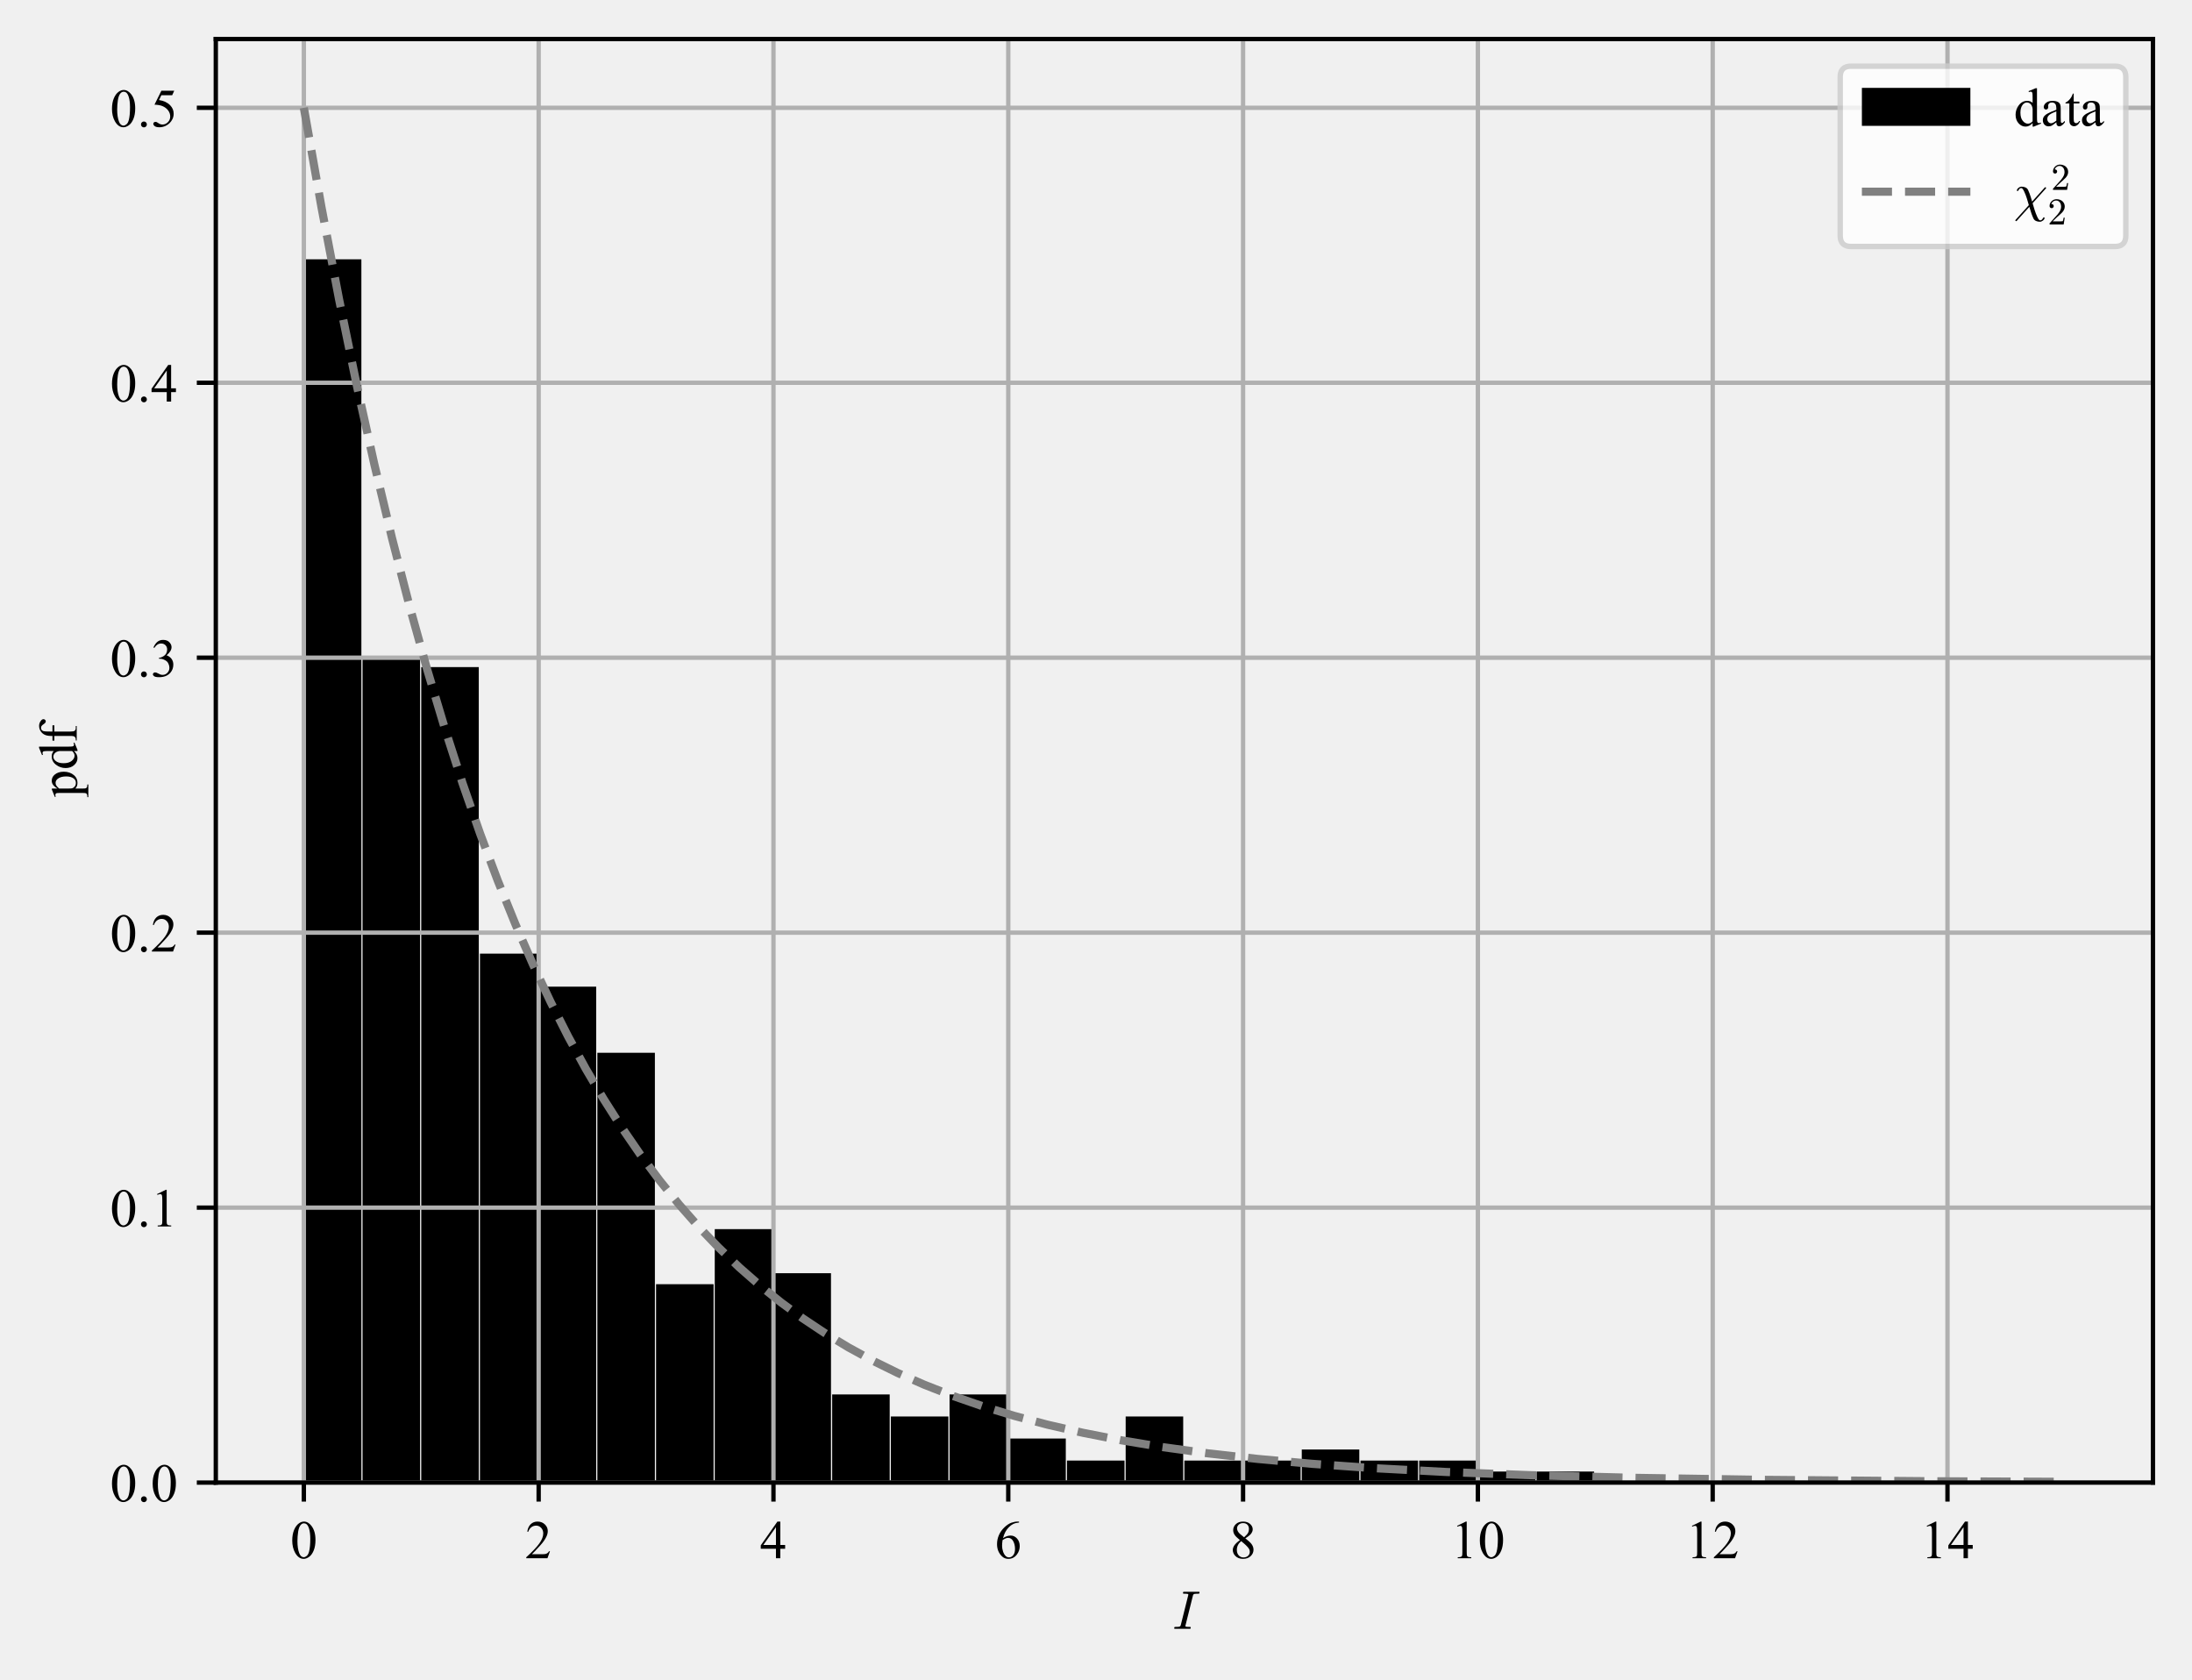
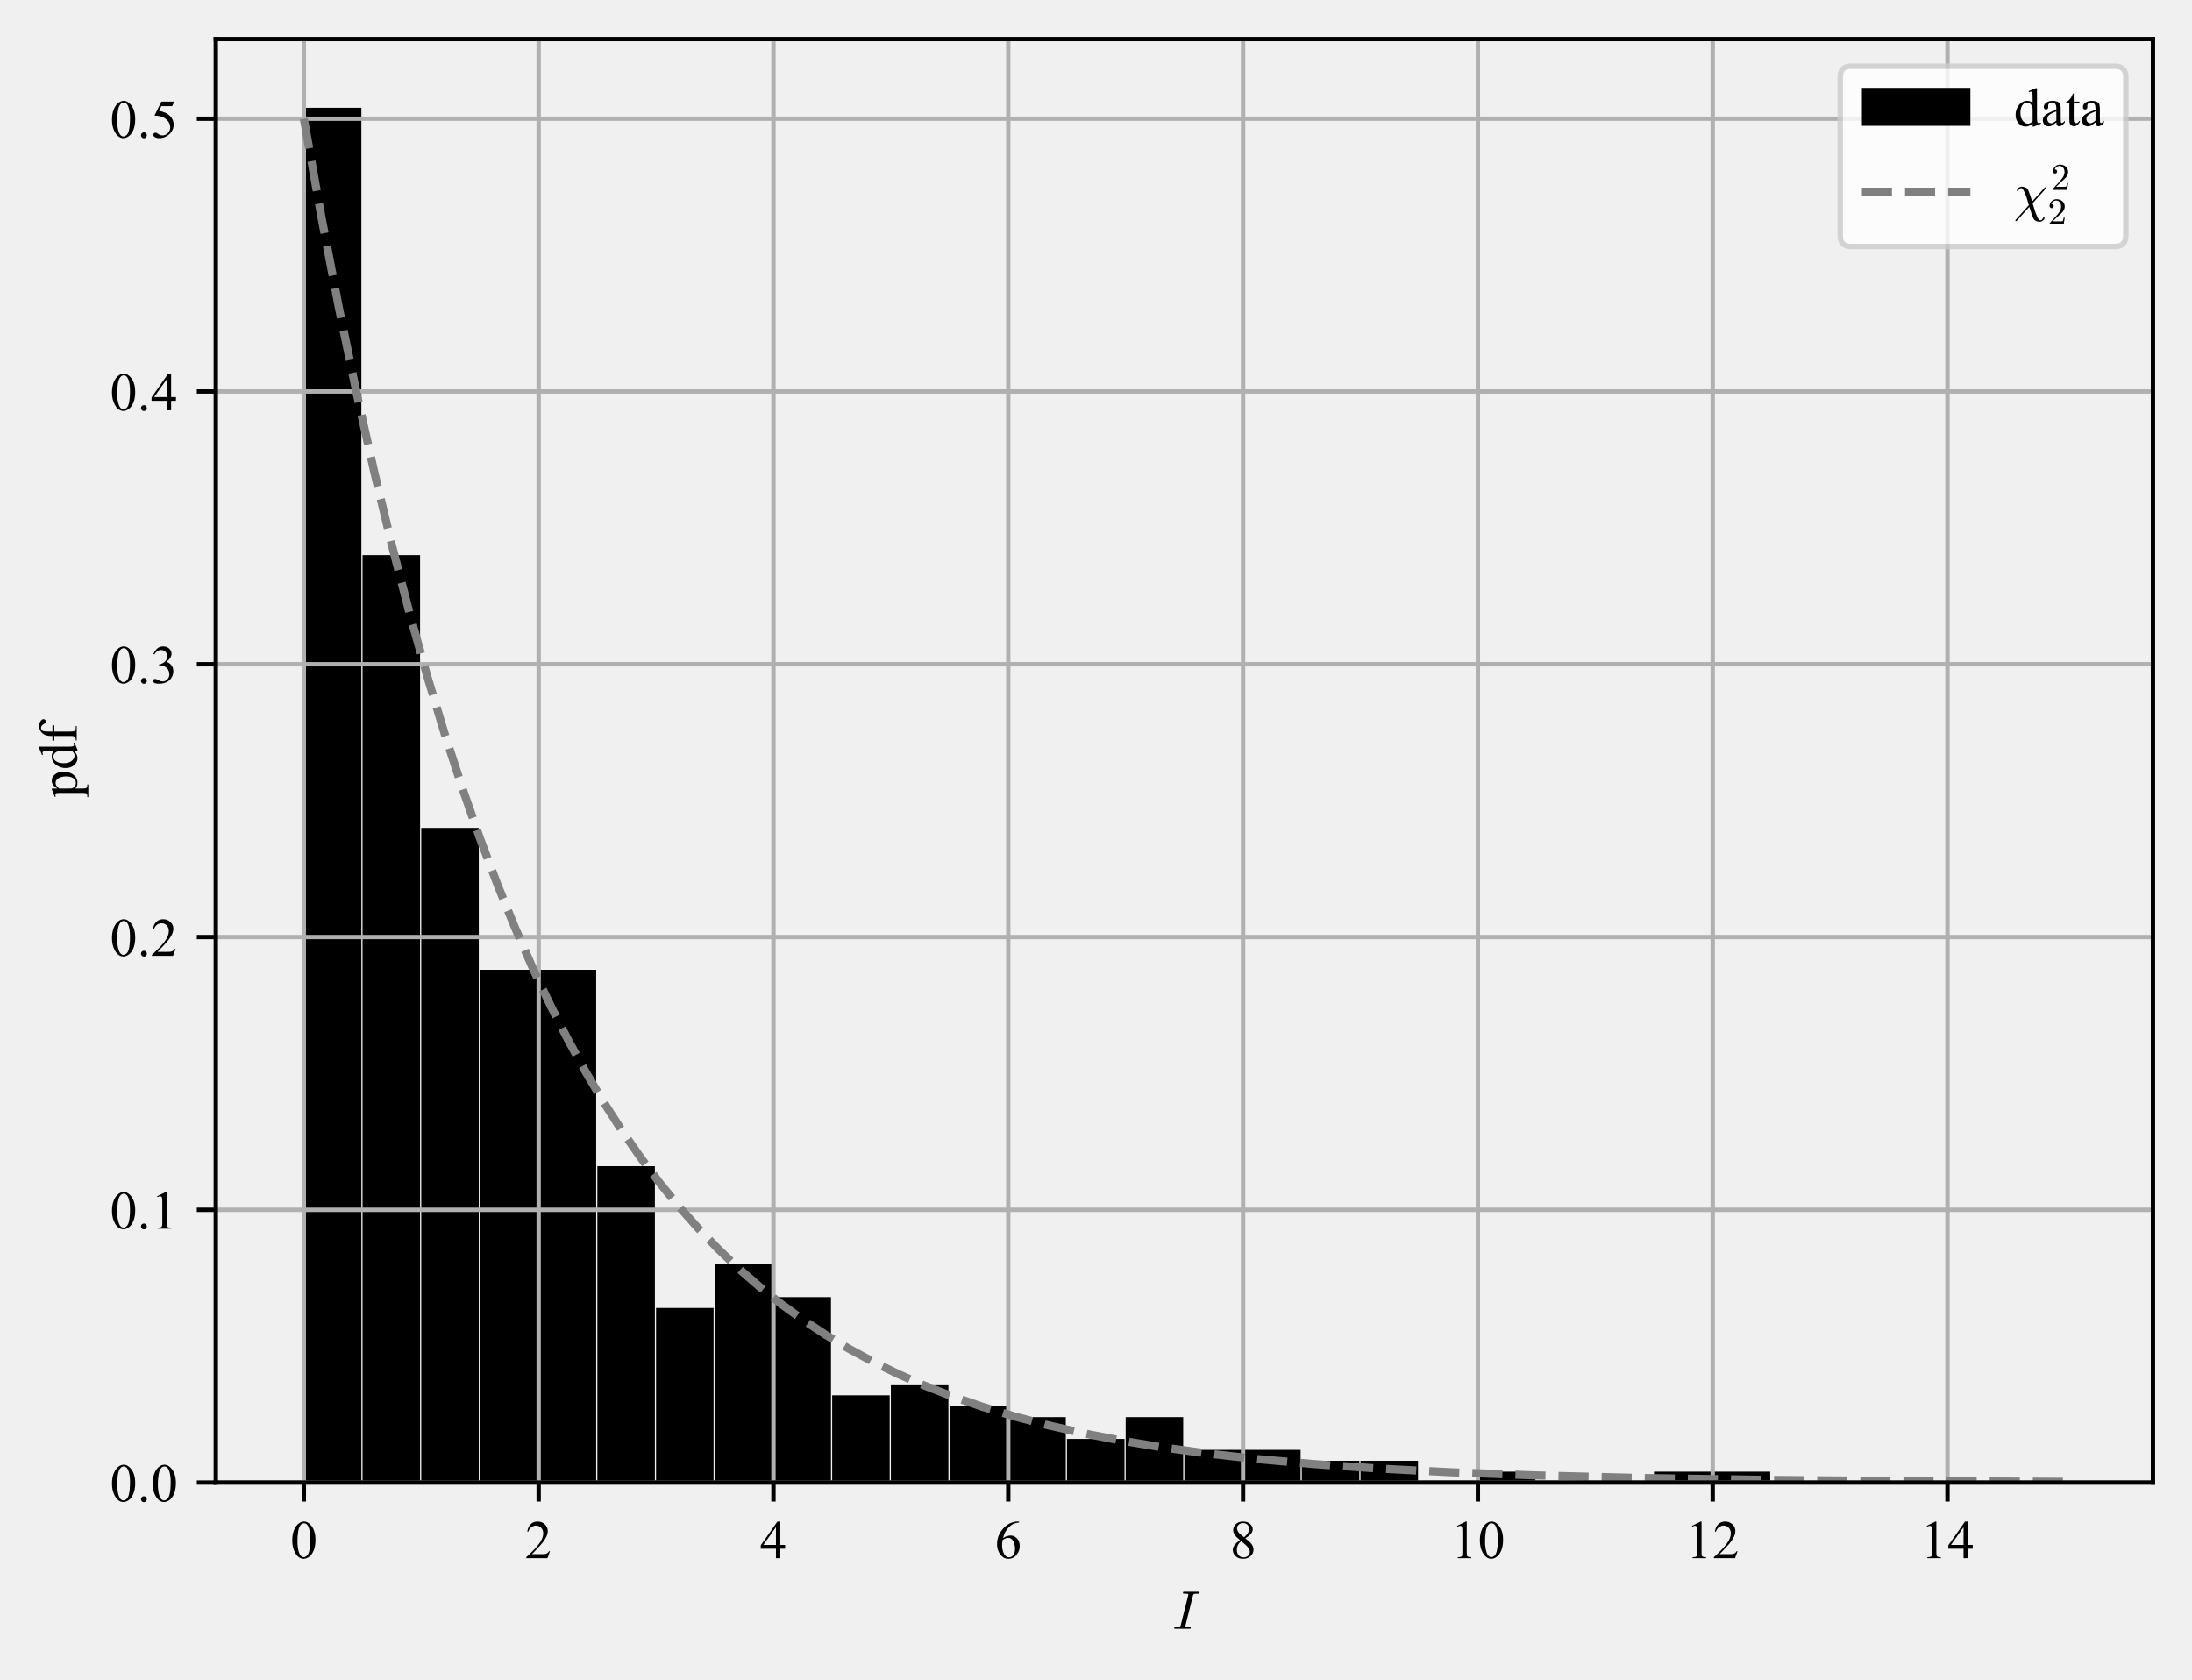
<svg xmlns="http://www.w3.org/2000/svg" xmlns:xlink="http://www.w3.org/1999/xlink" width="404.103pt" height="309.678pt" viewBox="0 0 404.103 309.678" version="1.1">
  <defs>
    <style type="text/css">*{stroke-linejoin: round; stroke-linecap: butt}</style>
  </defs>
  <g id="figure_1">
    <g id="patch_1">
      <path d="M 0 309.678  L 404.103 309.678  L 404.103 0  L 0 0  L 0 309.678  z " style="fill: none" />
    </g>
    <g id="axes_1">
      <g id="patch_2">
        <path d="M 39.783 273.312  L 396.903 273.312  L 396.903 7.2  L 39.783 7.2  L 39.783 273.312  z " style="fill: none" />
      </g>
      <g id="patch_3">
-         <path d="M 56.016 273.312  L 66.621 273.312  L 66.621 47.806  L 56.016 47.806  z " clip-path="url(#p7476ff61ca)" />
+         <path d="M 56.016 273.312  L 66.621 273.312  L 66.621 19.872  L 56.016 19.872  z " clip-path="url(#p4fd26d04a2)" />
      </g>
      <g id="patch_4">
-         <path d="M 66.837 273.312  L 77.443 273.312  L 77.443 120.943  L 66.837 120.943  z " clip-path="url(#p7476ff61ca)" />
+         <path d="M 66.837 273.312  L 77.443 273.312  L 77.443 102.341  L 66.837 102.341  z " clip-path="url(#p4fd26d04a2)" />
      </g>
      <g id="patch_5">
-         <path d="M 77.659 273.312  L 88.265 273.312  L 88.265 122.975  L 77.659 122.975  z " clip-path="url(#p7476ff61ca)" />
+         <path d="M 77.659 273.312  L 88.265 273.312  L 88.265 152.626  L 77.659 152.626  z " clip-path="url(#p4fd26d04a2)" />
      </g>
      <g id="patch_6">
-         <path d="M 88.481 273.312  L 99.086 273.312  L 99.086 175.796  L 88.481 175.796  z " clip-path="url(#p7476ff61ca)" />
+         <path d="M 88.481 273.312  L 99.086 273.312  L 99.086 178.775  L 88.481 178.775  z " clip-path="url(#p4fd26d04a2)" />
      </g>
      <g id="patch_7">
-         <path d="M 99.303 273.312  L 109.908 273.312  L 109.908 181.891  L 99.303 181.891  z " clip-path="url(#p7476ff61ca)" />
+         <path d="M 99.303 273.312  L 109.908 273.312  L 109.908 178.775  L 99.303 178.775  z " clip-path="url(#p4fd26d04a2)" />
      </g>
      <g id="patch_8">
-         <path d="M 110.125 273.312  L 120.73 273.312  L 120.73 194.08  L 110.125 194.08  z " clip-path="url(#p7476ff61ca)" />
+         <path d="M 110.125 273.312  L 120.73 273.312  L 120.73 214.981  L 110.125 214.981  z " clip-path="url(#p4fd26d04a2)" />
      </g>
      <g id="patch_9">
-         <path d="M 120.946 273.312  L 131.552 273.312  L 131.552 236.744  L 120.946 236.744  z " clip-path="url(#p7476ff61ca)" />
+         <path d="M 120.946 273.312  L 131.552 273.312  L 131.552 241.129  L 120.946 241.129  z " clip-path="url(#p4fd26d04a2)" />
      </g>
      <g id="patch_10">
-         <path d="M 131.768 273.312  L 142.374 273.312  L 142.374 226.586  L 131.768 226.586  z " clip-path="url(#p7476ff61ca)" />
+         <path d="M 131.768 273.312  L 142.374 273.312  L 142.374 233.083  L 131.768 233.083  z " clip-path="url(#p4fd26d04a2)" />
      </g>
      <g id="patch_11">
-         <path d="M 142.59 273.312  L 153.195 273.312  L 153.195 234.712  L 142.59 234.712  z " clip-path="url(#p7476ff61ca)" />
+         <path d="M 142.59 273.312  L 153.195 273.312  L 153.195 239.118  L 142.59 239.118  z " clip-path="url(#p4fd26d04a2)" />
      </g>
      <g id="patch_12">
-         <path d="M 153.412 273.312  L 164.017 273.312  L 164.017 257.059  L 153.412 257.059  z " clip-path="url(#p7476ff61ca)" />
+         <path d="M 153.412 273.312  L 164.017 273.312  L 164.017 257.221  L 153.412 257.221  z " clip-path="url(#p4fd26d04a2)" />
      </g>
      <g id="patch_13">
-         <path d="M 164.234 273.312  L 174.839 273.312  L 174.839 261.123  L 164.234 261.123  z " clip-path="url(#p7476ff61ca)" />
+         <path d="M 164.234 273.312  L 174.839 273.312  L 174.839 255.209  L 164.234 255.209  z " clip-path="url(#p4fd26d04a2)" />
      </g>
      <g id="patch_14">
-         <path d="M 175.056 273.312  L 185.661 273.312  L 185.661 257.059  L 175.056 257.059  z " clip-path="url(#p7476ff61ca)" />
+         <path d="M 175.056 273.312  L 185.661 273.312  L 185.661 259.232  L 175.056 259.232  z " clip-path="url(#p4fd26d04a2)" />
      </g>
      <g id="patch_15">
-         <path d="M 185.877 273.312  L 196.483 273.312  L 196.483 265.186  L 185.877 265.186  z " clip-path="url(#p7476ff61ca)" />
+         <path d="M 185.877 273.312  L 196.483 273.312  L 196.483 261.243  L 185.877 261.243  z " clip-path="url(#p4fd26d04a2)" />
      </g>
      <g id="patch_16">
-         <path d="M 196.699 273.312  L 207.305 273.312  L 207.305 269.249  L 196.699 269.249  z " clip-path="url(#p7476ff61ca)" />
+         <path d="M 196.699 273.312  L 207.305 273.312  L 207.305 265.266  L 196.699 265.266  z " clip-path="url(#p4fd26d04a2)" />
      </g>
      <g id="patch_17">
-         <path d="M 207.521 273.312  L 218.126 273.312  L 218.126 261.123  L 207.521 261.123  z " clip-path="url(#p7476ff61ca)" />
+         <path d="M 207.521 273.312  L 218.126 273.312  L 218.126 261.243  L 207.521 261.243  z " clip-path="url(#p4fd26d04a2)" />
      </g>
      <g id="patch_18">
-         <path d="M 218.343 273.312  L 228.948 273.312  L 228.948 269.249  L 218.343 269.249  z " clip-path="url(#p7476ff61ca)" />
+         <path d="M 218.343 273.312  L 228.948 273.312  L 228.948 267.278  L 218.343 267.278  z " clip-path="url(#p4fd26d04a2)" />
      </g>
      <g id="patch_19">
-         <path d="M 229.165 273.312  L 239.77 273.312  L 239.77 269.249  L 229.165 269.249  z " clip-path="url(#p7476ff61ca)" />
+         <path d="M 229.165 273.312  L 239.77 273.312  L 239.77 267.278  L 229.165 267.278  z " clip-path="url(#p4fd26d04a2)" />
      </g>
      <g id="patch_20">
-         <path d="M 239.986 273.312  L 250.592 273.312  L 250.592 267.217  L 239.986 267.217  z " clip-path="url(#p7476ff61ca)" />
+         <path d="M 239.986 273.312  L 250.592 273.312  L 250.592 269.289  L 239.986 269.289  z " clip-path="url(#p4fd26d04a2)" />
      </g>
      <g id="patch_21">
-         <path d="M 250.808 273.312  L 261.414 273.312  L 261.414 269.249  L 250.808 269.249  z " clip-path="url(#p7476ff61ca)" />
+         <path d="M 250.808 273.312  L 261.414 273.312  L 261.414 269.289  L 250.808 269.289  z " clip-path="url(#p4fd26d04a2)" />
      </g>
      <g id="patch_22">
-         <path d="M 261.63 273.312  L 272.235 273.312  L 272.235 269.249  L 261.63 269.249  z " clip-path="url(#p7476ff61ca)" />
+         <path d="M 261.63 273.312  L 272.235 273.312  L 272.235 273.312  L 261.63 273.312  z " clip-path="url(#p4fd26d04a2)" />
      </g>
      <g id="patch_23">
-         <path d="M 272.452 273.312  L 283.057 273.312  L 283.057 271.28  L 272.452 271.28  z " clip-path="url(#p7476ff61ca)" />
+         <path d="M 272.452 273.312  L 283.057 273.312  L 283.057 271.301  L 272.452 271.301  z " clip-path="url(#p4fd26d04a2)" />
      </g>
      <g id="patch_24">
-         <path d="M 283.274 273.312  L 293.879 273.312  L 293.879 271.28  L 283.274 271.28  z " clip-path="url(#p7476ff61ca)" />
+         <path d="M 283.274 273.312  L 293.879 273.312  L 293.879 273.312  L 283.274 273.312  z " clip-path="url(#p4fd26d04a2)" />
      </g>
      <g id="patch_25">
-         <path d="M 294.096 273.312  L 304.701 273.312  L 304.701 273.312  L 294.096 273.312  z " clip-path="url(#p7476ff61ca)" />
+         <path d="M 294.096 273.312  L 304.701 273.312  L 304.701 273.312  L 294.096 273.312  z " clip-path="url(#p4fd26d04a2)" />
      </g>
      <g id="patch_26">
-         <path d="M 304.917 273.312  L 315.523 273.312  L 315.523 273.312  L 304.917 273.312  z " clip-path="url(#p7476ff61ca)" />
+         <path d="M 304.917 273.312  L 315.523 273.312  L 315.523 271.301  L 304.917 271.301  z " clip-path="url(#p4fd26d04a2)" />
      </g>
      <g id="patch_27">
-         <path d="M 315.739 273.312  L 326.345 273.312  L 326.345 273.312  L 315.739 273.312  z " clip-path="url(#p7476ff61ca)" />
+         <path d="M 315.739 273.312  L 326.345 273.312  L 326.345 271.301  L 315.739 271.301  z " clip-path="url(#p4fd26d04a2)" />
      </g>
      <g id="patch_28">
-         <path d="M 326.561 273.312  L 337.166 273.312  L 337.166 273.312  L 326.561 273.312  z " clip-path="url(#p7476ff61ca)" />
+         <path d="M 326.561 273.312  L 337.166 273.312  L 337.166 273.312  L 326.561 273.312  z " clip-path="url(#p4fd26d04a2)" />
      </g>
      <g id="patch_29">
-         <path d="M 337.383 273.312  L 347.988 273.312  L 347.988 273.312  L 337.383 273.312  z " clip-path="url(#p7476ff61ca)" />
+         <path d="M 337.383 273.312  L 347.988 273.312  L 347.988 273.312  L 337.383 273.312  z " clip-path="url(#p4fd26d04a2)" />
      </g>
      <g id="patch_30">
-         <path d="M 348.205 273.312  L 358.81 273.312  L 358.81 273.312  L 348.205 273.312  z " clip-path="url(#p7476ff61ca)" />
+         <path d="M 348.205 273.312  L 358.81 273.312  L 358.81 273.312  L 348.205 273.312  z " clip-path="url(#p4fd26d04a2)" />
      </g>
      <g id="patch_31">
-         <path d="M 359.026 273.312  L 369.632 273.312  L 369.632 273.312  L 359.026 273.312  z " clip-path="url(#p7476ff61ca)" />
+         <path d="M 359.026 273.312  L 369.632 273.312  L 369.632 273.312  L 359.026 273.312  z " clip-path="url(#p4fd26d04a2)" />
      </g>
      <g id="matplotlib.axis_1">
        <g id="xtick_1">
          <g id="line2d_1">
-             <path d="M 56.016 273.312  L 56.016 7.2  " clip-path="url(#p7476ff61ca)" style="fill: none; stroke: #b0b0b0; stroke-width: 0.8; stroke-linecap: square" />
+             <path d="M 56.016 273.312  L 56.016 7.2  " clip-path="url(#p4fd26d04a2)" style="fill: none; stroke: #b0b0b0; stroke-width: 0.8; stroke-linecap: square" />
          </g>
          <g id="line2d_2">
            <defs>
-               <path id="mde211f652f" d="M 0 0  L 0 3.5  " style="stroke: #000000; stroke-width: 0.8" />
-             </defs>
-             <g>
-               <use xlink:href="#mde211f652f" x="56.016" y="273.312" style="stroke: #000000; stroke-width: 0.8" />
+               <path id="m598d1a8799" d="M 0 0  L 0 3.5  " style="stroke: #000000; stroke-width: 0.8" />
+             </defs>
+             <g>
+               <use xlink:href="#m598d1a8799" x="56.016" y="273.312" style="stroke: #000000; stroke-width: 0.8" />
            </g>
          </g>
          <g id="text_1">
            <g transform="translate(53.51554 287.2557) scale(0.1 -0.1)">
              <defs>
                <path id="TimesNewRomanPSMT-30" d="M 231 2094  Q 231 2819 450 3342  Q 669 3866 1031 4122  Q 1313 4325 1613 4325  Q 2100 4325 2488 3828  Q 2972 3213 2972 2159  Q 2972 1422 2759 906  Q 2547 391 2217 158  Q 1888 -75 1581 -75  Q 975 -75 572 641  Q 231 1244 231 2094  z M 844 2016  Q 844 1141 1059 588  Q 1238 122 1591 122  Q 1759 122 1940 273  Q 2122 425 2216 781  Q 2359 1319 2359 2297  Q 2359 3022 2209 3506  Q 2097 3866 1919 4016  Q 1791 4119 1609 4119  Q 1397 4119 1231 3928  Q 1006 3669 925 3112  Q 844 2556 844 2016  z " transform="scale(0.015625)" />
              </defs>
              <use xlink:href="#TimesNewRomanPSMT-30" />
            </g>
          </g>
        </g>
        <g id="xtick_2">
          <g id="line2d_3">
-             <path d="M 99.303 273.312  L 99.303 7.2  " clip-path="url(#p7476ff61ca)" style="fill: none; stroke: #b0b0b0; stroke-width: 0.8; stroke-linecap: square" />
+             <path d="M 99.303 273.312  L 99.303 7.2  " clip-path="url(#p4fd26d04a2)" style="fill: none; stroke: #b0b0b0; stroke-width: 0.8; stroke-linecap: square" />
          </g>
          <g id="line2d_4">
            <g>
-               <use xlink:href="#mde211f652f" x="99.303" y="273.312" style="stroke: #000000; stroke-width: 0.8" />
+               <use xlink:href="#m598d1a8799" x="99.303" y="273.312" style="stroke: #000000; stroke-width: 0.8" />
            </g>
          </g>
          <g id="text_2">
            <g transform="translate(96.80281 287.2557) scale(0.1 -0.1)">
              <defs>
                <path id="TimesNewRomanPSMT-32" d="M 2934 816  L 2638 0  L 138 0  L 138 116  Q 1241 1122 1691 1759  Q 2141 2397 2141 2925  Q 2141 3328 1894 3587  Q 1647 3847 1303 3847  Q 991 3847 742 3664  Q 494 3481 375 3128  L 259 3128  Q 338 3706 661 4015  Q 984 4325 1469 4325  Q 1984 4325 2329 3994  Q 2675 3663 2675 3213  Q 2675 2891 2525 2569  Q 2294 2063 1775 1497  Q 997 647 803 472  L 1909 472  Q 2247 472 2383 497  Q 2519 522 2628 598  Q 2738 675 2819 816  L 2934 816  z " transform="scale(0.015625)" />
              </defs>
              <use xlink:href="#TimesNewRomanPSMT-32" />
            </g>
          </g>
        </g>
        <g id="xtick_3">
          <g id="line2d_5">
-             <path d="M 142.59 273.312  L 142.59 7.2  " clip-path="url(#p7476ff61ca)" style="fill: none; stroke: #b0b0b0; stroke-width: 0.8; stroke-linecap: square" />
+             <path d="M 142.59 273.312  L 142.59 7.2  " clip-path="url(#p4fd26d04a2)" style="fill: none; stroke: #b0b0b0; stroke-width: 0.8; stroke-linecap: square" />
          </g>
          <g id="line2d_6">
            <g>
-               <use xlink:href="#mde211f652f" x="142.59" y="273.312" style="stroke: #000000; stroke-width: 0.8" />
+               <use xlink:href="#m598d1a8799" x="142.59" y="273.312" style="stroke: #000000; stroke-width: 0.8" />
            </g>
          </g>
          <g id="text_3">
            <g transform="translate(140.0901 287.2557) scale(0.1 -0.1)">
              <defs>
                <path id="TimesNewRomanPSMT-34" d="M 2978 1563  L 2978 1119  L 2409 1119  L 2409 0  L 1894 0  L 1894 1119  L 100 1119  L 100 1519  L 2066 4325  L 2409 4325  L 2409 1563  L 2978 1563  z M 1894 1563  L 1894 3666  L 406 1563  L 1894 1563  z " transform="scale(0.015625)" />
              </defs>
              <use xlink:href="#TimesNewRomanPSMT-34" />
            </g>
          </g>
        </g>
        <g id="xtick_4">
          <g id="line2d_7">
-             <path d="M 185.877 273.312  L 185.877 7.2  " clip-path="url(#p7476ff61ca)" style="fill: none; stroke: #b0b0b0; stroke-width: 0.8; stroke-linecap: square" />
+             <path d="M 185.877 273.312  L 185.877 7.2  " clip-path="url(#p4fd26d04a2)" style="fill: none; stroke: #b0b0b0; stroke-width: 0.8; stroke-linecap: square" />
          </g>
          <g id="line2d_8">
            <g>
-               <use xlink:href="#mde211f652f" x="185.877" y="273.312" style="stroke: #000000; stroke-width: 0.8" />
+               <use xlink:href="#m598d1a8799" x="185.877" y="273.312" style="stroke: #000000; stroke-width: 0.8" />
            </g>
          </g>
          <g id="text_4">
            <g transform="translate(183.3774 287.2557) scale(0.1 -0.1)">
              <defs>
                <path id="TimesNewRomanPSMT-36" d="M 2869 4325  L 2869 4209  Q 2456 4169 2195 4045  Q 1934 3922 1679 3669  Q 1425 3416 1258 3105  Q 1091 2794 978 2366  Q 1428 2675 1881 2675  Q 2316 2675 2634 2325  Q 2953 1975 2953 1425  Q 2953 894 2631 456  Q 2244 -75 1606 -75  Q 1172 -75 869 213  Q 275 772 275 1663  Q 275 2231 503 2743  Q 731 3256 1154 3653  Q 1578 4050 1965 4187  Q 2353 4325 2688 4325  L 2869 4325  z M 925 2138  Q 869 1716 869 1456  Q 869 1156 980 804  Q 1091 453 1309 247  Q 1469 100 1697 100  Q 1969 100 2183 356  Q 2397 613 2397 1088  Q 2397 1622 2184 2012  Q 1972 2403 1581 2403  Q 1463 2403 1327 2353  Q 1191 2303 925 2138  z " transform="scale(0.015625)" />
              </defs>
              <use xlink:href="#TimesNewRomanPSMT-36" />
            </g>
          </g>
        </g>
        <g id="xtick_5">
          <g id="line2d_9">
-             <path d="M 229.165 273.312  L 229.165 7.2  " clip-path="url(#p7476ff61ca)" style="fill: none; stroke: #b0b0b0; stroke-width: 0.8; stroke-linecap: square" />
+             <path d="M 229.165 273.312  L 229.165 7.2  " clip-path="url(#p4fd26d04a2)" style="fill: none; stroke: #b0b0b0; stroke-width: 0.8; stroke-linecap: square" />
          </g>
          <g id="line2d_10">
            <g>
-               <use xlink:href="#mde211f652f" x="229.165" y="273.312" style="stroke: #000000; stroke-width: 0.8" />
+               <use xlink:href="#m598d1a8799" x="229.165" y="273.312" style="stroke: #000000; stroke-width: 0.8" />
            </g>
          </g>
          <g id="text_5">
            <g transform="translate(226.6646 287.2557) scale(0.1 -0.1)">
              <defs>
                <path id="TimesNewRomanPSMT-38" d="M 1228 2134  Q 725 2547 579 2797  Q 434 3047 434 3316  Q 434 3728 753 4026  Q 1072 4325 1600 4325  Q 2113 4325 2425 4047  Q 2738 3769 2738 3413  Q 2738 3175 2569 2928  Q 2400 2681 1866 2347  Q 2416 1922 2594 1678  Q 2831 1359 2831 1006  Q 2831 559 2490 242  Q 2150 -75 1597 -75  Q 994 -75 656 303  Q 388 606 388 966  Q 388 1247 577 1523  Q 766 1800 1228 2134  z M 1719 2469  Q 2094 2806 2194 3001  Q 2294 3197 2294 3444  Q 2294 3772 2109 3958  Q 1925 4144 1606 4144  Q 1288 4144 1088 3959  Q 888 3775 888 3528  Q 888 3366 970 3203  Q 1053 3041 1206 2894  L 1719 2469  z M 1375 2016  Q 1116 1797 991 1539  Q 866 1281 866 981  Q 866 578 1086 336  Q 1306 94 1647 94  Q 1984 94 2187 284  Q 2391 475 2391 747  Q 2391 972 2272 1150  Q 2050 1481 1375 2016  z " transform="scale(0.015625)" />
              </defs>
              <use xlink:href="#TimesNewRomanPSMT-38" />
            </g>
          </g>
        </g>
        <g id="xtick_6">
          <g id="line2d_11">
-             <path d="M 272.452 273.312  L 272.452 7.2  " clip-path="url(#p7476ff61ca)" style="fill: none; stroke: #b0b0b0; stroke-width: 0.8; stroke-linecap: square" />
+             <path d="M 272.452 273.312  L 272.452 7.2  " clip-path="url(#p4fd26d04a2)" style="fill: none; stroke: #b0b0b0; stroke-width: 0.8; stroke-linecap: square" />
          </g>
          <g id="line2d_12">
            <g>
-               <use xlink:href="#mde211f652f" x="272.452" y="273.312" style="stroke: #000000; stroke-width: 0.8" />
+               <use xlink:href="#m598d1a8799" x="272.452" y="273.312" style="stroke: #000000; stroke-width: 0.8" />
            </g>
          </g>
          <g id="text_6">
            <g transform="translate(267.4519 287.2557) scale(0.1 -0.1)">
              <defs>
                <path id="TimesNewRomanPSMT-31" d="M 750 3822  L 1781 4325  L 1884 4325  L 1884 747  Q 1884 391 1914 303  Q 1944 216 2037 169  Q 2131 122 2419 116  L 2419 0  L 825 0  L 825 116  Q 1125 122 1212 167  Q 1300 213 1334 289  Q 1369 366 1369 747  L 1369 3034  Q 1369 3497 1338 3628  Q 1316 3728 1258 3775  Q 1200 3822 1119 3822  Q 1003 3822 797 3725  L 750 3822  z " transform="scale(0.015625)" />
              </defs>
              <use xlink:href="#TimesNewRomanPSMT-31" />
              <use xlink:href="#TimesNewRomanPSMT-30" x="50" />
            </g>
          </g>
        </g>
        <g id="xtick_7">
          <g id="line2d_13">
-             <path d="M 315.739 273.312  L 315.739 7.2  " clip-path="url(#p7476ff61ca)" style="fill: none; stroke: #b0b0b0; stroke-width: 0.8; stroke-linecap: square" />
+             <path d="M 315.739 273.312  L 315.739 7.2  " clip-path="url(#p4fd26d04a2)" style="fill: none; stroke: #b0b0b0; stroke-width: 0.8; stroke-linecap: square" />
          </g>
          <g id="line2d_14">
            <g>
-               <use xlink:href="#mde211f652f" x="315.739" y="273.312" style="stroke: #000000; stroke-width: 0.8" />
+               <use xlink:href="#m598d1a8799" x="315.739" y="273.312" style="stroke: #000000; stroke-width: 0.8" />
            </g>
          </g>
          <g id="text_7">
            <g transform="translate(310.7392 287.2557) scale(0.1 -0.1)">
              <use xlink:href="#TimesNewRomanPSMT-31" />
              <use xlink:href="#TimesNewRomanPSMT-32" x="50" />
            </g>
          </g>
        </g>
        <g id="xtick_8">
          <g id="line2d_15">
-             <path d="M 359.026 273.312  L 359.026 7.2  " clip-path="url(#p7476ff61ca)" style="fill: none; stroke: #b0b0b0; stroke-width: 0.8; stroke-linecap: square" />
+             <path d="M 359.026 273.312  L 359.026 7.2  " clip-path="url(#p4fd26d04a2)" style="fill: none; stroke: #b0b0b0; stroke-width: 0.8; stroke-linecap: square" />
          </g>
          <g id="line2d_16">
            <g>
-               <use xlink:href="#mde211f652f" x="359.026" y="273.312" style="stroke: #000000; stroke-width: 0.8" />
+               <use xlink:href="#m598d1a8799" x="359.026" y="273.312" style="stroke: #000000; stroke-width: 0.8" />
            </g>
          </g>
          <g id="text_8">
            <g transform="translate(354.0264 287.2557) scale(0.1 -0.1)">
              <use xlink:href="#TimesNewRomanPSMT-31" />
              <use xlink:href="#TimesNewRomanPSMT-34" x="50" />
            </g>
          </g>
        </g>
        <g id="text_9">
          <g transform="translate(216.1428 300.3386) scale(0.1 -0.1)">
            <defs>
              <path id="Cmmi10-49" d="M 269 0  Q 206 0 206 84  Q 231 225 288 225  Q 666 225 800 250  Q 947 284 984 441  L 1863 3956  Q 1875 4019 1875 4038  Q 1875 4078 1854 4095  Q 1834 4113 1791 4122  Q 1663 4147 1306 4147  Q 1241 4147 1241 4231  Q 1263 4313 1275 4342  Q 1288 4372 1350 4372  L 3138 4372  Q 3200 4372 3200 4288  Q 3197 4272 3187 4234  Q 3178 4197 3162 4172  Q 3147 4147 3116 4147  Q 2741 4147 2597 4122  Q 2456 4088 2419 3928  L 1544 416  Q 1528 338 1528 331  Q 1528 316 1533 302  Q 1538 288 1552 277  Q 1566 266 1580 261  Q 1594 256 1613 250  Q 1734 225 2100 225  Q 2163 225 2163 141  Q 2141 50 2128 25  Q 2116 0 2053 0  L 269 0  z " transform="scale(0.015625)" />
            </defs>
            <use xlink:href="#Cmmi10-49" transform="translate(0 0.6875)" />
          </g>
        </g>
      </g>
      <g id="matplotlib.axis_2">
        <g id="ytick_1">
          <g id="line2d_17">
-             <path d="M 39.783 273.312  L 396.903 273.312  " clip-path="url(#p7476ff61ca)" style="fill: none; stroke: #b0b0b0; stroke-width: 0.8; stroke-linecap: square" />
+             <path d="M 39.783 273.312  L 396.903 273.312  " clip-path="url(#p4fd26d04a2)" style="fill: none; stroke: #b0b0b0; stroke-width: 0.8; stroke-linecap: square" />
          </g>
          <g id="line2d_18">
            <defs>
-               <path id="md79c903529" d="M 0 0  L -3.5 0  " style="stroke: #000000; stroke-width: 0.8" />
-             </defs>
-             <g>
-               <use xlink:href="#md79c903529" x="39.783" y="273.312" style="stroke: #000000; stroke-width: 0.8" />
+               <path id="m196926c0c1" d="M 0 0  L -3.5 0  " style="stroke: #000000; stroke-width: 0.8" />
+             </defs>
+             <g>
+               <use xlink:href="#m196926c0c1" x="39.783" y="273.312" style="stroke: #000000; stroke-width: 0.8" />
            </g>
          </g>
          <g id="text_10">
            <g transform="translate(20.28281 276.7839) scale(0.1 -0.1)">
              <defs>
                <path id="TimesNewRomanPSMT-2e" d="M 800 606  Q 947 606 1047 504  Q 1147 403 1147 259  Q 1147 116 1045 14  Q 944 -88 800 -88  Q 656 -88 554 14  Q 453 116 453 259  Q 453 406 554 506  Q 656 606 800 606  z " transform="scale(0.015625)" />
              </defs>
              <use xlink:href="#TimesNewRomanPSMT-30" />
              <use xlink:href="#TimesNewRomanPSMT-2e" x="50" />
              <use xlink:href="#TimesNewRomanPSMT-30" x="75" />
            </g>
          </g>
        </g>
        <g id="ytick_2">
          <g id="line2d_19">
-             <path d="M 39.783 222.624  L 396.903 222.624  " clip-path="url(#p7476ff61ca)" style="fill: none; stroke: #b0b0b0; stroke-width: 0.8; stroke-linecap: square" />
+             <path d="M 39.783 223.026  L 396.903 223.026  " clip-path="url(#p4fd26d04a2)" style="fill: none; stroke: #b0b0b0; stroke-width: 0.8; stroke-linecap: square" />
          </g>
          <g id="line2d_20">
            <g>
-               <use xlink:href="#md79c903529" x="39.783" y="222.624" style="stroke: #000000; stroke-width: 0.8" />
+               <use xlink:href="#m196926c0c1" x="39.783" y="223.026" style="stroke: #000000; stroke-width: 0.8" />
            </g>
          </g>
          <g id="text_11">
-             <g transform="translate(20.28281 226.0959) scale(0.1 -0.1)">
+             <g transform="translate(20.28281 226.4982) scale(0.1 -0.1)">
              <use xlink:href="#TimesNewRomanPSMT-30" />
              <use xlink:href="#TimesNewRomanPSMT-2e" x="50" />
              <use xlink:href="#TimesNewRomanPSMT-31" x="75" />
            </g>
          </g>
        </g>
        <g id="ytick_3">
          <g id="line2d_21">
-             <path d="M 39.783 171.936  L 396.903 171.936  " clip-path="url(#p7476ff61ca)" style="fill: none; stroke: #b0b0b0; stroke-width: 0.8; stroke-linecap: square" />
+             <path d="M 39.783 172.741  L 396.903 172.741  " clip-path="url(#p4fd26d04a2)" style="fill: none; stroke: #b0b0b0; stroke-width: 0.8; stroke-linecap: square" />
          </g>
          <g id="line2d_22">
            <g>
-               <use xlink:href="#md79c903529" x="39.783" y="171.936" style="stroke: #000000; stroke-width: 0.8" />
+               <use xlink:href="#m196926c0c1" x="39.783" y="172.741" style="stroke: #000000; stroke-width: 0.8" />
            </g>
          </g>
          <g id="text_12">
-             <g transform="translate(20.28281 175.4079) scale(0.1 -0.1)">
+             <g transform="translate(20.28281 176.2124) scale(0.1 -0.1)">
              <use xlink:href="#TimesNewRomanPSMT-30" />
              <use xlink:href="#TimesNewRomanPSMT-2e" x="50" />
              <use xlink:href="#TimesNewRomanPSMT-32" x="75" />
            </g>
          </g>
        </g>
        <g id="ytick_4">
          <g id="line2d_23">
-             <path d="M 39.783 121.248  L 396.903 121.248  " clip-path="url(#p7476ff61ca)" style="fill: none; stroke: #b0b0b0; stroke-width: 0.8; stroke-linecap: square" />
+             <path d="M 39.783 122.455  L 396.903 122.455  " clip-path="url(#p4fd26d04a2)" style="fill: none; stroke: #b0b0b0; stroke-width: 0.8; stroke-linecap: square" />
          </g>
          <g id="line2d_24">
            <g>
-               <use xlink:href="#md79c903529" x="39.783" y="121.248" style="stroke: #000000; stroke-width: 0.8" />
+               <use xlink:href="#m196926c0c1" x="39.783" y="122.455" style="stroke: #000000; stroke-width: 0.8" />
            </g>
          </g>
          <g id="text_13">
-             <g transform="translate(20.28281 124.7199) scale(0.1 -0.1)">
+             <g transform="translate(20.28281 125.9267) scale(0.1 -0.1)">
              <defs>
                <path id="TimesNewRomanPSMT-33" d="M 325 3431  Q 506 3859 782 4092  Q 1059 4325 1472 4325  Q 1981 4325 2253 3994  Q 2459 3747 2459 3466  Q 2459 3003 1878 2509  Q 2269 2356 2469 2072  Q 2669 1788 2669 1403  Q 2669 853 2319 450  Q 1863 -75 997 -75  Q 569 -75 414 31  Q 259 138 259 259  Q 259 350 332 419  Q 406 488 509 488  Q 588 488 669 463  Q 722 447 909 348  Q 1097 250 1169 231  Q 1284 197 1416 197  Q 1734 197 1970 444  Q 2206 691 2206 1028  Q 2206 1275 2097 1509  Q 2016 1684 1919 1775  Q 1784 1900 1550 2001  Q 1316 2103 1072 2103  L 972 2103  L 972 2197  Q 1219 2228 1467 2375  Q 1716 2522 1828 2728  Q 1941 2934 1941 3181  Q 1941 3503 1739 3701  Q 1538 3900 1238 3900  Q 753 3900 428 3381  L 325 3431  z " transform="scale(0.015625)" />
              </defs>
              <use xlink:href="#TimesNewRomanPSMT-30" />
              <use xlink:href="#TimesNewRomanPSMT-2e" x="50" />
              <use xlink:href="#TimesNewRomanPSMT-33" x="75" />
            </g>
          </g>
        </g>
        <g id="ytick_5">
          <g id="line2d_25">
-             <path d="M 39.783 70.56  L 396.903 70.56  " clip-path="url(#p7476ff61ca)" style="fill: none; stroke: #b0b0b0; stroke-width: 0.8; stroke-linecap: square" />
+             <path d="M 39.783 72.169  L 396.903 72.169  " clip-path="url(#p4fd26d04a2)" style="fill: none; stroke: #b0b0b0; stroke-width: 0.8; stroke-linecap: square" />
          </g>
          <g id="line2d_26">
            <g>
-               <use xlink:href="#md79c903529" x="39.783" y="70.56" style="stroke: #000000; stroke-width: 0.8" />
+               <use xlink:href="#m196926c0c1" x="39.783" y="72.169" style="stroke: #000000; stroke-width: 0.8" />
            </g>
          </g>
          <g id="text_14">
-             <g transform="translate(20.28281 74.03187) scale(0.1 -0.1)">
+             <g transform="translate(20.28281 75.64102) scale(0.1 -0.1)">
              <use xlink:href="#TimesNewRomanPSMT-30" />
              <use xlink:href="#TimesNewRomanPSMT-2e" x="50" />
              <use xlink:href="#TimesNewRomanPSMT-34" x="75" />
            </g>
          </g>
        </g>
        <g id="ytick_6">
          <g id="line2d_27">
-             <path d="M 39.783 19.872  L 396.903 19.872  " clip-path="url(#p7476ff61ca)" style="fill: none; stroke: #b0b0b0; stroke-width: 0.8; stroke-linecap: square" />
+             <path d="M 39.783 21.883  L 396.903 21.883  " clip-path="url(#p4fd26d04a2)" style="fill: none; stroke: #b0b0b0; stroke-width: 0.8; stroke-linecap: square" />
          </g>
          <g id="line2d_28">
            <g>
-               <use xlink:href="#md79c903529" x="39.783" y="19.872" style="stroke: #000000; stroke-width: 0.8" />
+               <use xlink:href="#m196926c0c1" x="39.783" y="21.883" style="stroke: #000000; stroke-width: 0.8" />
            </g>
          </g>
          <g id="text_15">
-             <g transform="translate(20.28281 23.34388) scale(0.1 -0.1)">
+             <g transform="translate(20.28281 25.3553) scale(0.1 -0.1)">
              <defs>
                <path id="TimesNewRomanPSMT-35" d="M 2778 4238  L 2534 3706  L 1259 3706  L 981 3138  Q 1809 3016 2294 2522  Q 2709 2097 2709 1522  Q 2709 1188 2573 903  Q 2438 619 2231 419  Q 2025 219 1772 97  Q 1413 -75 1034 -75  Q 653 -75 479 54  Q 306 184 306 341  Q 306 428 378 495  Q 450 563 559 563  Q 641 563 702 538  Q 763 513 909 409  Q 1144 247 1384 247  Q 1750 247 2026 523  Q 2303 800 2303 1197  Q 2303 1581 2056 1914  Q 1809 2247 1375 2428  Q 1034 2569 447 2591  L 1259 4238  L 2778 4238  z " transform="scale(0.015625)" />
              </defs>
              <use xlink:href="#TimesNewRomanPSMT-30" />
              <use xlink:href="#TimesNewRomanPSMT-2e" x="50" />
              <use xlink:href="#TimesNewRomanPSMT-35" x="75" />
            </g>
          </g>
        </g>
        <g id="text_16">
          <g transform="translate(14.14375 146.9208) rotate(-90) scale(0.1 -0.1)">
            <defs>
              <path id="TimesNewRomanPSMT-70" d="M -6 2578  L 875 2934  L 994 2934  L 994 2266  Q 1216 2644 1439 2795  Q 1663 2947 1909 2947  Q 2341 2947 2628 2609  Q 2981 2197 2981 1534  Q 2981 794 2556 309  Q 2206 -88 1675 -88  Q 1444 -88 1275 -22  Q 1150 25 994 166  L 994 -706  Q 994 -1000 1030 -1079  Q 1066 -1159 1155 -1206  Q 1244 -1253 1478 -1253  L 1478 -1369  L -22 -1369  L -22 -1253  L 56 -1253  Q 228 -1256 350 -1188  Q 409 -1153 442 -1076  Q 475 -1000 475 -688  L 475 2019  Q 475 2297 450 2372  Q 425 2447 370 2484  Q 316 2522 222 2522  Q 147 2522 31 2478  L -6 2578  z M 994 2081  L 994 1013  Q 994 666 1022 556  Q 1066 375 1236 237  Q 1406 100 1666 100  Q 1978 100 2172 344  Q 2425 663 2425 1241  Q 2425 1897 2138 2250  Q 1938 2494 1663 2494  Q 1513 2494 1366 2419  Q 1253 2363 994 2081  z " transform="scale(0.015625)" />
              <path id="TimesNewRomanPSMT-64" d="M 2222 322  Q 2013 103 1813 7  Q 1613 -88 1381 -88  Q 913 -88 563 304  Q 213 697 213 1313  Q 213 1928 600 2439  Q 988 2950 1597 2950  Q 1975 2950 2222 2709  L 2222 3238  Q 2222 3728 2198 3840  Q 2175 3953 2125 3993  Q 2075 4034 2000 4034  Q 1919 4034 1784 3984  L 1744 4094  L 2597 4444  L 2738 4444  L 2738 1134  Q 2738 631 2761 520  Q 2784 409 2836 365  Q 2888 322 2956 322  Q 3041 322 3181 375  L 3216 266  L 2366 -88  L 2222 -88  L 2222 322  z M 2222 541  L 2222 2016  Q 2203 2228 2109 2403  Q 2016 2578 1861 2667  Q 1706 2756 1559 2756  Q 1284 2756 1069 2509  Q 784 2184 784 1559  Q 784 928 1059 592  Q 1334 256 1672 256  Q 1956 256 2222 541  z " transform="scale(0.015625)" />
              <path id="TimesNewRomanPSMT-66" d="M 1319 2638  L 1319 756  Q 1319 356 1406 250  Q 1522 113 1716 113  L 1975 113  L 1975 0  L 266 0  L 266 113  L 394 113  Q 519 113 622 175  Q 725 238 764 344  Q 803 450 803 756  L 803 2638  L 247 2638  L 247 2863  L 803 2863  L 803 3050  Q 803 3478 940 3775  Q 1078 4072 1361 4255  Q 1644 4438 1997 4438  Q 2325 4438 2600 4225  Q 2781 4084 2781 3909  Q 2781 3816 2700 3733  Q 2619 3650 2525 3650  Q 2453 3650 2373 3701  Q 2294 3753 2178 3923  Q 2063 4094 1966 4153  Q 1869 4213 1750 4213  Q 1606 4213 1506 4136  Q 1406 4059 1362 3898  Q 1319 3738 1319 3069  L 1319 2863  L 2056 2863  L 2056 2638  L 1319 2638  z " transform="scale(0.015625)" />
            </defs>
            <use xlink:href="#TimesNewRomanPSMT-70" />
            <use xlink:href="#TimesNewRomanPSMT-64" x="50" />
            <use xlink:href="#TimesNewRomanPSMT-66" x="100" />
          </g>
        </g>
      </g>
      <g id="line2d_29">
-         <path d="M 56.016 19.872  L 59.265 38.202  L 62.515 55.207  L 65.765 70.982  L 69.015 85.615  L 72.265 99.191  L 75.514 111.784  L 78.764 123.467  L 82.014 134.305  L 85.264 144.359  L 88.513 153.685  L 91.763 162.337  L 95.013 170.364  L 98.263 177.81  L 101.513 184.717  L 104.762 191.125  L 108.012 197.069  L 111.262 202.583  L 114.512 207.699  L 118.087 212.9  L 121.661 217.688  L 125.236 222.097  L 128.811 226.157  L 132.386 229.894  L 136.285 233.635  L 140.185 237.053  L 144.085 240.177  L 147.985 243.032  L 152.209 245.847  L 156.434 248.401  L 160.984 250.886  L 165.534 253.124  L 170.408 255.274  L 175.608 257.316  L 181.133 259.232  L 186.982 261.012  L 193.157 262.647  L 199.656 264.134  L 206.806 265.531  L 214.281 266.765  L 222.73 267.926  L 231.829 268.947  L 241.904 269.854  L 253.278 270.653  L 266.602 271.357  L 282.201 271.949  L 301.05 272.43  L 324.774 272.802  L 356.947 273.07  L 380.67 273.172  L 380.67 273.172  " clip-path="url(#p7476ff61ca)" style="fill: none; stroke-dasharray: 5.55,2.4; stroke-dashoffset: 0; stroke: #808080; stroke-width: 1.5" />
+         <path d="M 56.016 21.883  L 59.265 40.068  L 62.515 56.938  L 65.765 72.587  L 69.015 87.105  L 72.265 100.573  L 75.514 113.066  L 78.764 124.656  L 82.014 135.408  L 85.264 145.382  L 88.513 154.635  L 91.763 163.218  L 95.013 171.181  L 98.263 178.568  L 101.513 185.42  L 104.762 191.777  L 108.012 197.674  L 111.262 203.145  L 114.512 208.22  L 118.087 213.379  L 121.661 218.13  L 125.236 222.504  L 128.811 226.531  L 132.386 230.239  L 136.285 233.95  L 140.185 237.341  L 144.085 240.44  L 147.985 243.272  L 152.209 246.065  L 156.434 248.599  L 160.984 251.064  L 165.534 253.284  L 170.408 255.417  L 175.608 257.443  L 181.133 259.344  L 186.982 261.11  L 193.157 262.732  L 199.656 264.207  L 206.806 265.593  L 214.281 266.817  L 222.73 267.969  L 231.829 268.982  L 242.229 269.907  L 253.928 270.713  L 267.252 271.402  L 282.851 271.98  L 302.025 272.456  L 326.074 272.821  L 358.896 273.082  L 380.67 273.173  L 380.67 273.173  " clip-path="url(#p4fd26d04a2)" style="fill: none; stroke-dasharray: 5.55,2.4; stroke-dashoffset: 0; stroke: #808080; stroke-width: 1.5" />
      </g>
      <g id="patch_32">
        <path d="M 39.783 273.312  L 39.783 7.2  " style="fill: none; stroke: #000000; stroke-width: 0.8; stroke-linejoin: miter; stroke-linecap: square" />
      </g>
      <g id="patch_33">
        <path d="M 396.903 273.312  L 396.903 7.2  " style="fill: none; stroke: #000000; stroke-width: 0.8; stroke-linejoin: miter; stroke-linecap: square" />
      </g>
      <g id="patch_34">
        <path d="M 39.783 273.312  L 396.903 273.312  " style="fill: none; stroke: #000000; stroke-width: 0.8; stroke-linejoin: miter; stroke-linecap: square" />
      </g>
      <g id="patch_35">
        <path d="M 39.783 7.2  L 396.903 7.2  " style="fill: none; stroke: #000000; stroke-width: 0.8; stroke-linejoin: miter; stroke-linecap: square" />
      </g>
      <g id="legend_1">
        <g id="patch_36">
          <path d="M 341.247 45.439  L 389.903 45.439  Q 391.903 45.439 391.903 43.439  L 391.903 14.2  Q 391.903 12.2 389.903 12.2  L 341.247 12.2  Q 339.247 12.2 339.247 14.2  L 339.247 43.439  Q 339.247 45.439 341.247 45.439  z " style="fill: #ffffff; opacity: 0.8; stroke: #cccccc; stroke-linejoin: miter" />
        </g>
        <g id="patch_37">
          <path d="M 343.247 23.2  L 363.247 23.2  L 363.247 16.2  L 343.247 16.2  z " />
        </g>
        <g id="text_17">
          <g transform="translate(371.2466 23.2) scale(0.1 -0.1)">
            <defs>
              <path id="TimesNewRomanPSMT-61" d="M 1822 413  Q 1381 72 1269 19  Q 1100 -59 909 -59  Q 613 -59 420 144  Q 228 347 228 678  Q 228 888 322 1041  Q 450 1253 767 1440  Q 1084 1628 1822 1897  L 1822 2009  Q 1822 2438 1686 2597  Q 1550 2756 1291 2756  Q 1094 2756 978 2650  Q 859 2544 859 2406  L 866 2225  Q 866 2081 792 2003  Q 719 1925 600 1925  Q 484 1925 411 2006  Q 338 2088 338 2228  Q 338 2497 613 2722  Q 888 2947 1384 2947  Q 1766 2947 2009 2819  Q 2194 2722 2281 2516  Q 2338 2381 2338 1966  L 2338 994  Q 2338 584 2353 492  Q 2369 400 2405 369  Q 2441 338 2488 338  Q 2538 338 2575 359  Q 2641 400 2828 588  L 2828 413  Q 2478 -56 2159 -56  Q 2006 -56 1915 50  Q 1825 156 1822 413  z M 1822 616  L 1822 1706  Q 1350 1519 1213 1441  Q 966 1303 859 1153  Q 753 1003 753 825  Q 753 600 887 451  Q 1022 303 1197 303  Q 1434 303 1822 616  z " transform="scale(0.015625)" />
              <path id="TimesNewRomanPSMT-74" d="M 1031 3803  L 1031 2863  L 1700 2863  L 1700 2644  L 1031 2644  L 1031 788  Q 1031 509 1111 412  Q 1191 316 1316 316  Q 1419 316 1516 380  Q 1613 444 1666 569  L 1788 569  Q 1678 263 1478 108  Q 1278 -47 1066 -47  Q 922 -47 784 33  Q 647 113 581 261  Q 516 409 516 719  L 516 2644  L 63 2644  L 63 2747  Q 234 2816 414 2980  Q 594 3144 734 3369  Q 806 3488 934 3803  L 1031 3803  z " transform="scale(0.015625)" />
            </defs>
            <use xlink:href="#TimesNewRomanPSMT-64" />
            <use xlink:href="#TimesNewRomanPSMT-61" x="50" />
            <use xlink:href="#TimesNewRomanPSMT-74" x="94.385" />
            <use xlink:href="#TimesNewRomanPSMT-61" x="122.168" />
          </g>
        </g>
        <g id="line2d_30">
          <path d="M 343.247 35.339  L 353.247 35.339  L 363.247 35.339  " style="fill: none; stroke-dasharray: 5.55,2.4; stroke-dashoffset: 0; stroke: #808080; stroke-width: 1.5" />
        </g>
        <g id="text_18">
          <g transform="translate(371.2466 38.83906) scale(0.1 -0.1)">
            <defs>
              <path id="Cmmi10-c2" d="M 275 -1241  Q 244 -1241 214 -1214  Q 184 -1188 184 -1159  Q 184 -1116 213 -1094  L 1778 647  Q 1672 1034 1539 1454  Q 1406 1875 1220 2269  Q 1034 2663 891 2663  Q 766 2663 694 2594  Q 622 2525 567 2423  Q 513 2322 494 2316  L 416 2316  Q 397 2316 381 2337  Q 366 2359 366 2381  Q 366 2484 455 2589  Q 544 2694 673 2761  Q 803 2828 916 2828  Q 1169 2828 1375 2737  Q 1581 2647 1684 2444  Q 1775 2250 1859 2026  Q 1944 1803 2020 1550  Q 2097 1297 2163 1069  L 3647 2719  Q 3678 2759 3725 2759  Q 3763 2759 3789 2736  Q 3816 2713 3816 2675  Q 3816 2634 3788 2613  L 2222 872  Q 2297 588 2447 114  Q 2597 -359 2780 -753  Q 2963 -1147 3109 -1147  Q 3228 -1147 3303 -1076  Q 3378 -1006 3434 -906  Q 3491 -806 3506 -800  L 3584 -800  Q 3634 -800 3634 -863  Q 3634 -1022 3445 -1167  Q 3256 -1313 3084 -1313  Q 2834 -1313 2628 -1222  Q 2422 -1131 2322 -928  Q 2084 -422 1838 447  L 353 -1203  Q 322 -1241 275 -1241  z " transform="scale(0.015625)" />
              <path id="Cmr10-32" d="M 319 0  L 319 172  Q 319 188 331 206  L 1325 1306  Q 1550 1550 1690 1715  Q 1831 1881 1968 2097  Q 2106 2313 2186 2536  Q 2266 2759 2266 3009  Q 2266 3272 2169 3511  Q 2072 3750 1880 3894  Q 1688 4038 1416 4038  Q 1138 4038 916 3870  Q 694 3703 603 3438  Q 628 3444 672 3444  Q 816 3444 917 3347  Q 1019 3250 1019 3097  Q 1019 2950 917 2848  Q 816 2747 672 2747  Q 522 2747 420 2851  Q 319 2956 319 3097  Q 319 3338 409 3548  Q 500 3759 670 3923  Q 841 4088 1055 4175  Q 1269 4263 1509 4263  Q 1875 4263 2190 4108  Q 2506 3953 2690 3670  Q 2875 3388 2875 3009  Q 2875 2731 2753 2481  Q 2631 2231 2440 2026  Q 2250 1822 1953 1562  Q 1656 1303 1563 1216  L 838 519  L 1453 519  Q 1906 519 2211 526  Q 2516 534 2534 550  Q 2609 631 2688 1141  L 2875 1141  L 2694 0  L 319 0  z " transform="scale(0.015625)" />
            </defs>
            <use xlink:href="#Cmmi10-c2" transform="translate(0 0.109375)" />
            <use xlink:href="#Cmr10-32" transform="translate(68.80328 38.37344) scale(0.7)" />
            <use xlink:href="#Cmr10-32" transform="translate(62.5 -25.4) scale(0.7)" />
          </g>
        </g>
      </g>
    </g>
  </g>
  <defs>
-     <clipPath id="p7476ff61ca">
+     <clipPath id="p4fd26d04a2">
      <rect x="39.783" y="7.2" width="357.12" height="266.112" />
    </clipPath>
  </defs>
</svg>
